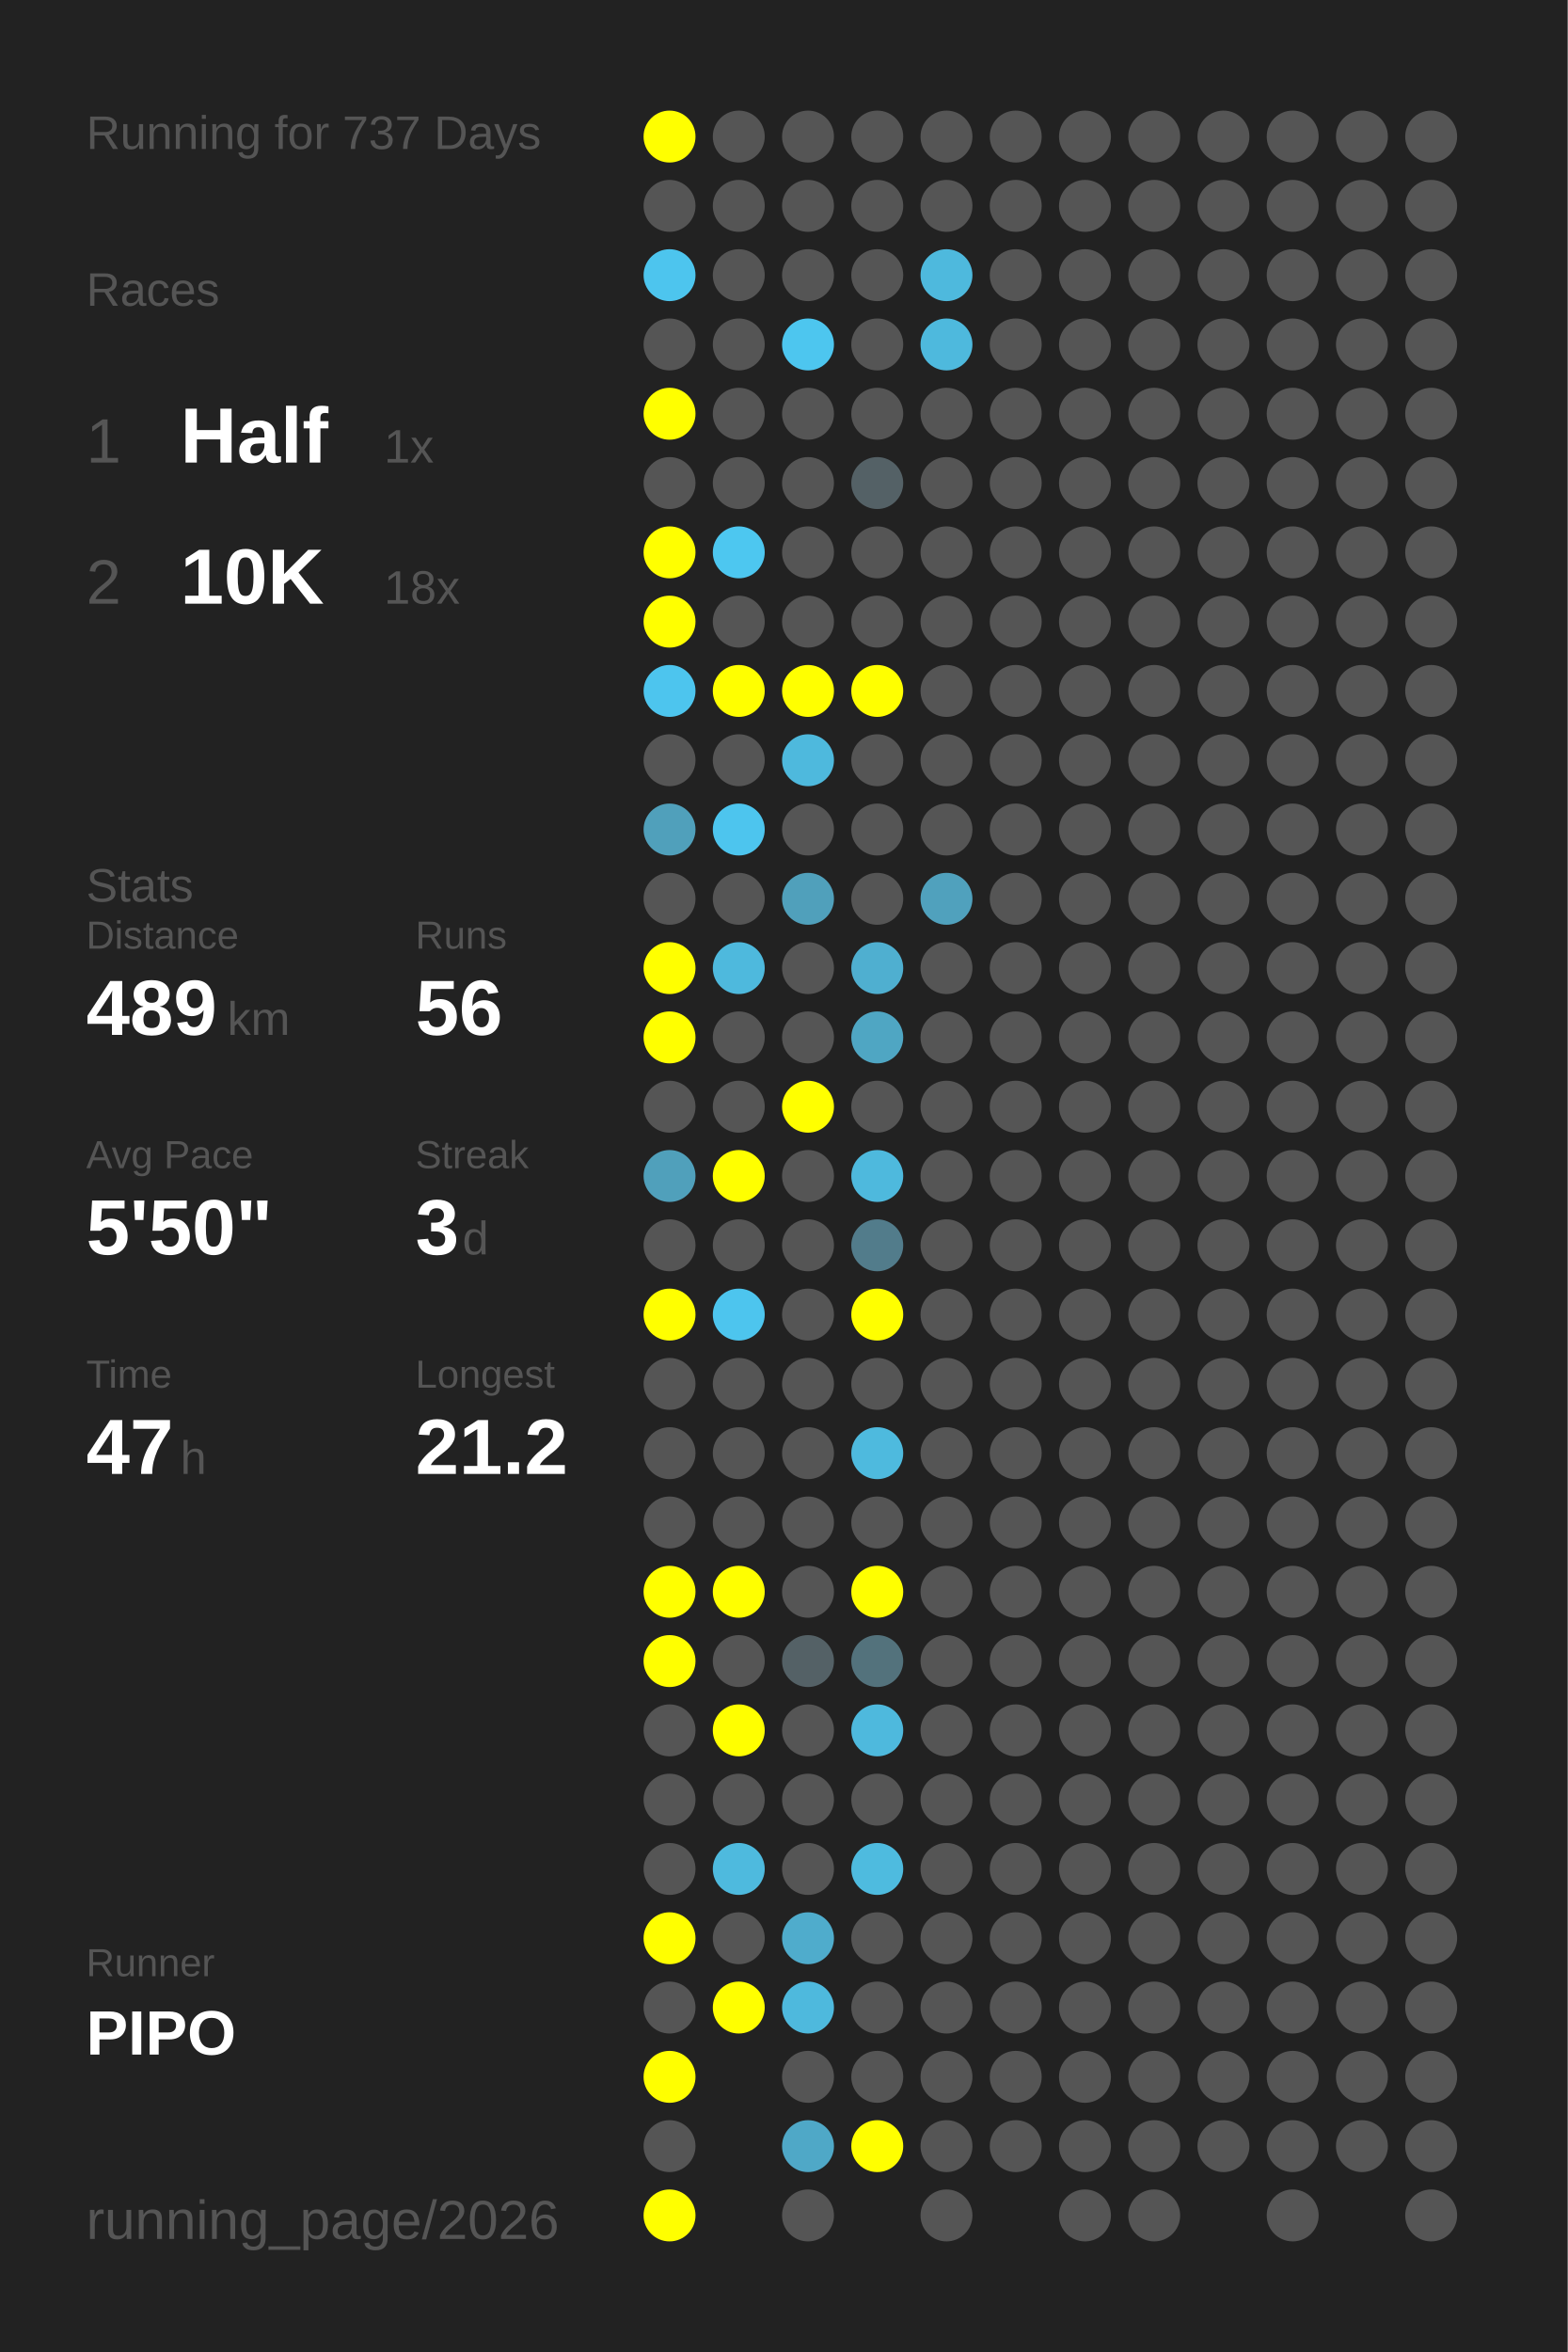
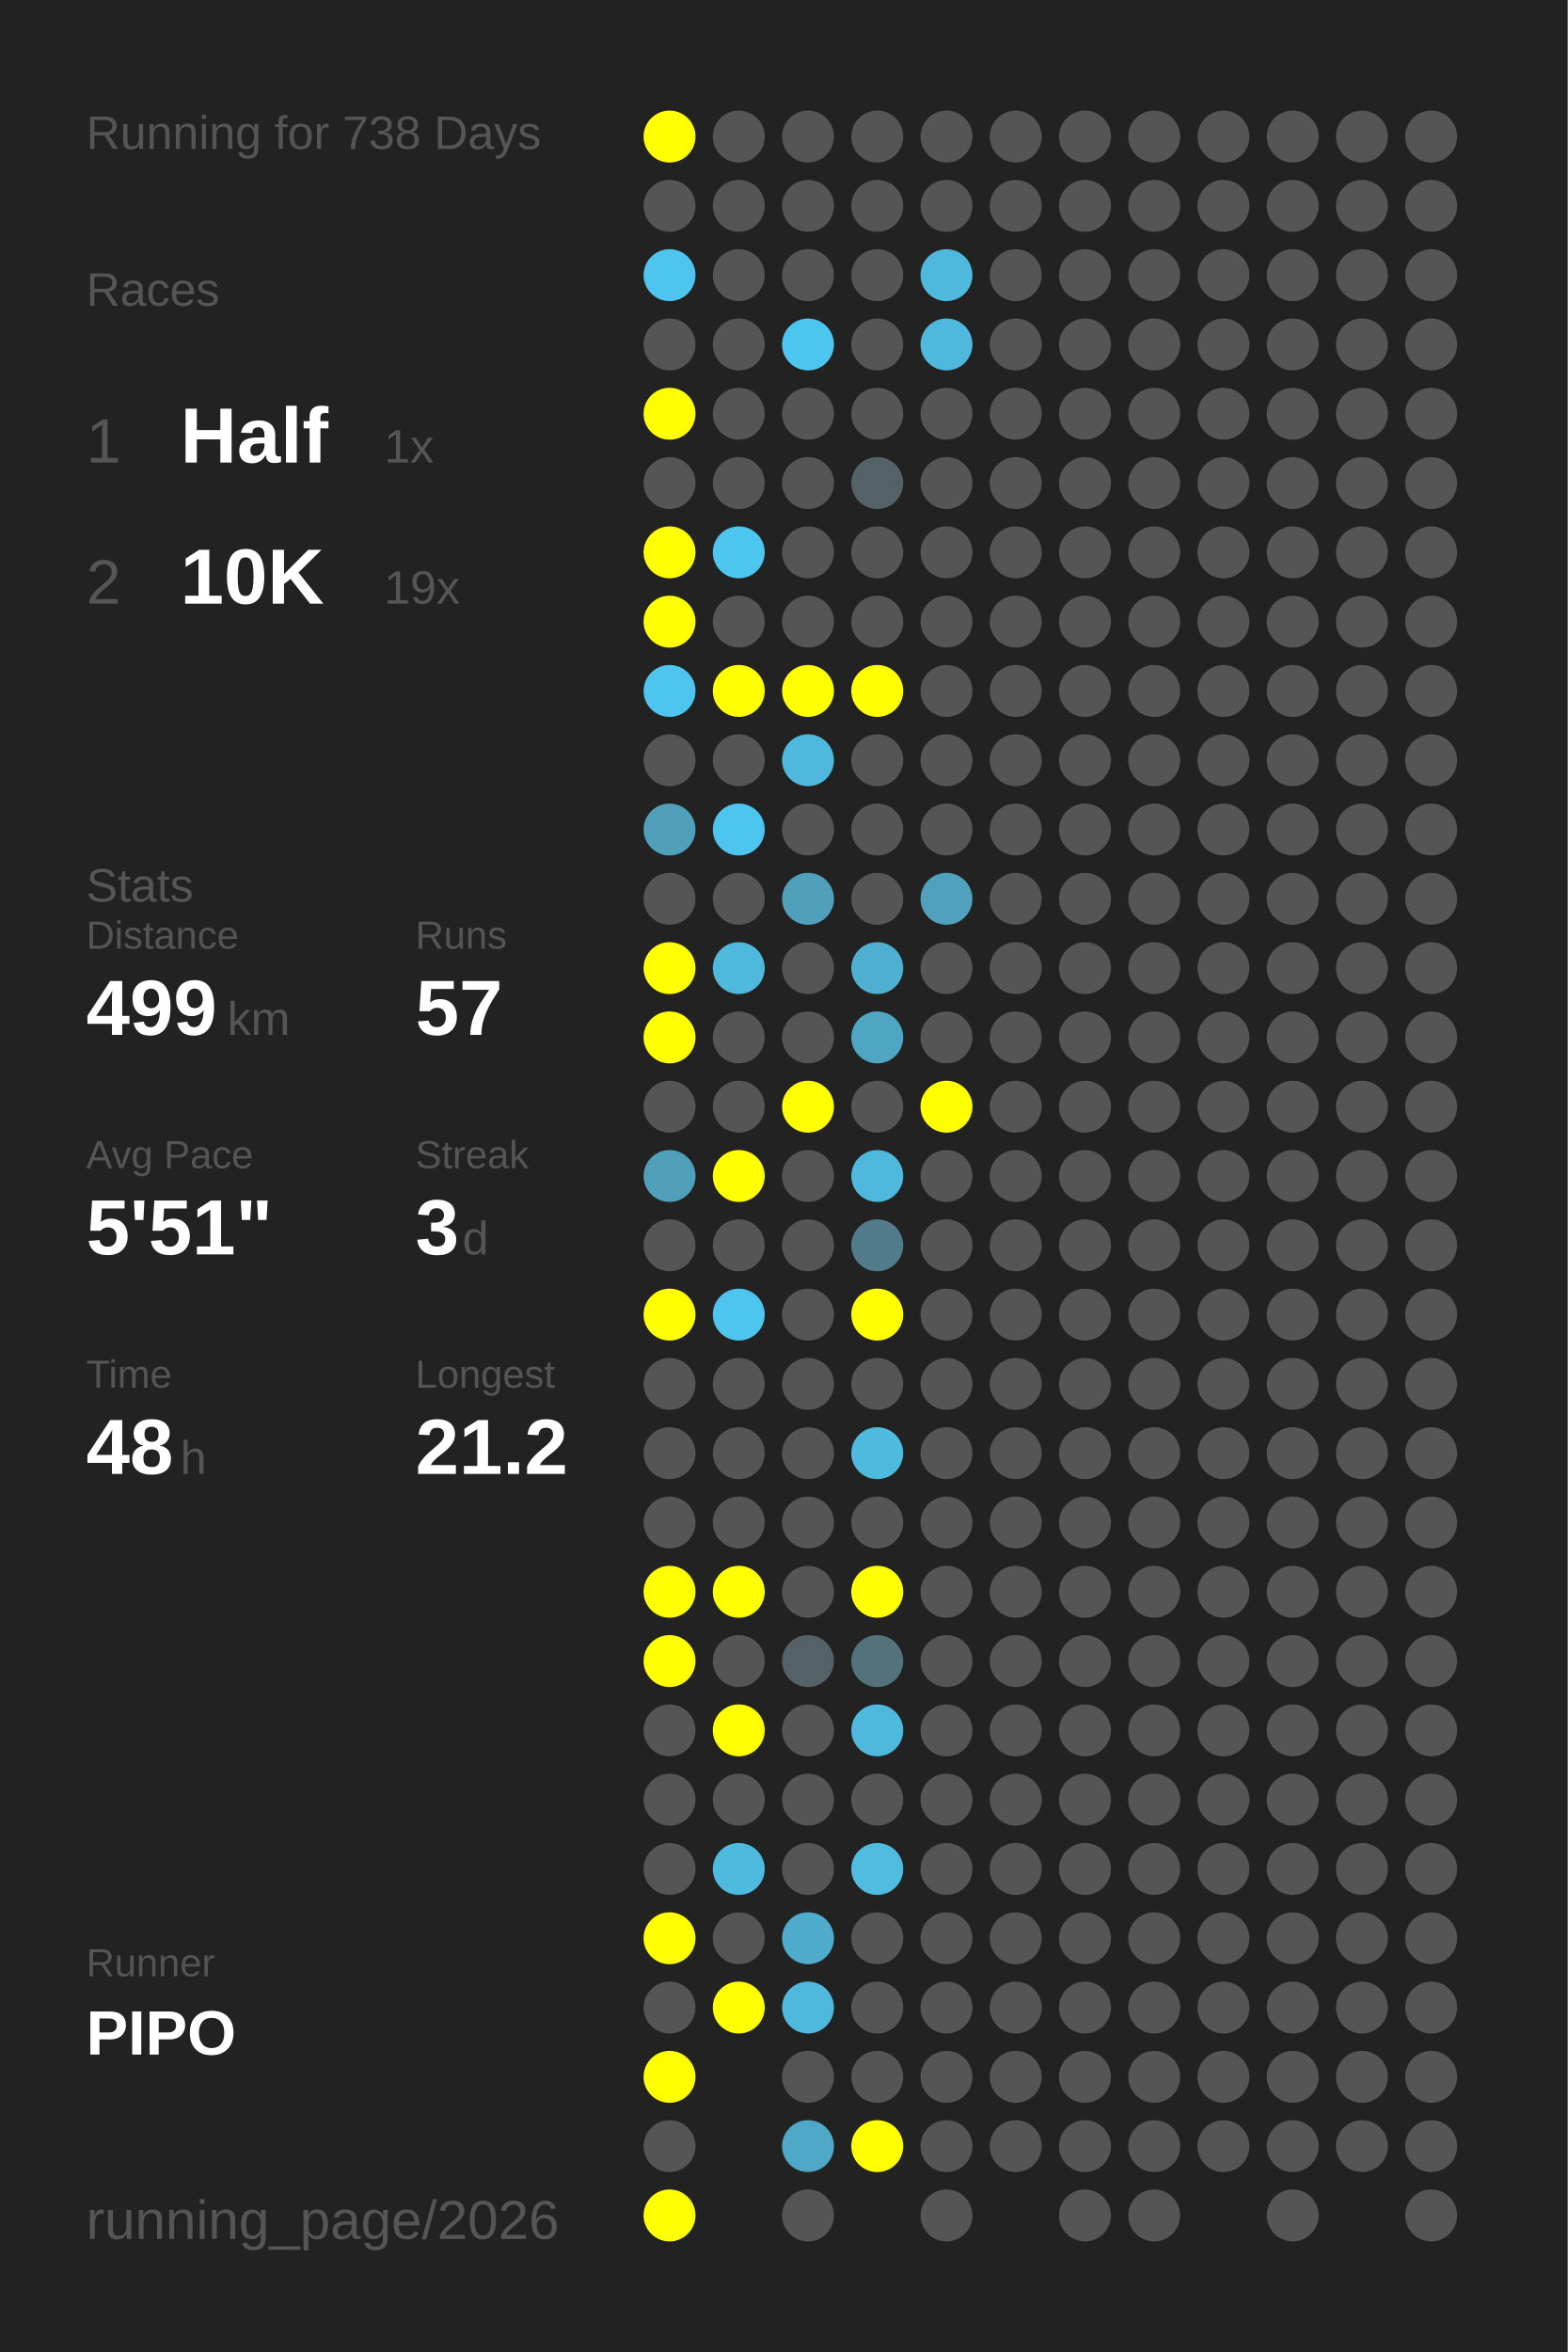
<svg xmlns="http://www.w3.org/2000/svg" baseProfile="full" height="300mm" version="1.1" viewBox="0,0,200,300" width="200mm">
  <defs />
  <rect fill="#222222" height="300" width="200" x="0" y="0" />
-   <text fill="#555555" style="font-size:6px; font-family:Arial;" x="11" y="19">Running for 737 Days</text>
+   <text fill="#555555" style="font-size:6px; font-family:Arial;" x="11" y="19">Running for 738 Days</text>
  <text fill="#555555" style="font-size:6px; font-family:Arial;" x="11" y="39">Races</text>
  <text fill="#555555" style="font-size:8px; font-family:Arial;" x="11" y="59">1</text>
  <text fill="#FFFFFF" style="font-size:10px; font-family:Arial; font-weight:bold;" x="23" y="59">Half</text>
  <text fill="#555555" style="font-size:6px; font-family:Arial;" x="49" y="59">1x</text>
  <text fill="#555555" style="font-size:8px; font-family:Arial;" x="11" y="77">2</text>
  <text fill="#FFFFFF" style="font-size:10px; font-family:Arial; font-weight:bold;" x="23" y="77">10K</text>
-   <text fill="#555555" style="font-size:6px; font-family:Arial;" x="49" y="77">18x</text>
+   <text fill="#555555" style="font-size:6px; font-family:Arial;" x="49" y="77">19x</text>
  <text fill="#555555" style="font-size:6px; font-family:Arial;" x="11" y="115">Stats</text>
  <text fill="#555555" style="font-size:5px; font-family:Arial;" x="11" y="121">Distance</text>
-   <text fill="#FFFFFF" style="font-size:10px; font-family:Arial; font-weight:bold;" x="11" y="132">489</text>
+   <text fill="#FFFFFF" style="font-size:10px; font-family:Arial; font-weight:bold;" x="11" y="132">499</text>
  <text fill="#555555" style="font-size:6px; font-family:Arial;" x="29" y="132">km</text>
  <text fill="#555555" style="font-size:5px; font-family:Arial;" x="53" y="121">Runs</text>
-   <text fill="#FFFFFF" style="font-size:10px; font-family:Arial; font-weight:bold;" x="53" y="132">56</text>
+   <text fill="#FFFFFF" style="font-size:10px; font-family:Arial; font-weight:bold;" x="53" y="132">57</text>
  <text fill="#555555" style="font-size:5px; font-family:Arial;" x="11" y="149">Avg Pace</text>
-   <text fill="#FFFFFF" style="font-size:10px; font-family:Arial; font-weight:bold;" x="11" y="160">5'50"</text>
+   <text fill="#FFFFFF" style="font-size:10px; font-family:Arial; font-weight:bold;" x="11" y="160">5'51"</text>
  <text fill="#555555" style="font-size:5px; font-family:Arial;" x="53" y="149">Streak</text>
  <text fill="#FFFFFF" style="font-size:10px; font-family:Arial; font-weight:bold;" x="53" y="160">3</text>
  <text fill="#555555" style="font-size:6px; font-family:Arial;" x="59" y="160">d</text>
  <text fill="#555555" style="font-size:5px; font-family:Arial;" x="11" y="177">Time</text>
-   <text fill="#FFFFFF" style="font-size:10px; font-family:Arial; font-weight:bold;" x="11" y="188">47</text>
+   <text fill="#FFFFFF" style="font-size:10px; font-family:Arial; font-weight:bold;" x="11" y="188">48</text>
  <text fill="#555555" style="font-size:6px; font-family:Arial;" x="23" y="188">h</text>
  <text fill="#555555" style="font-size:5px; font-family:Arial;" x="53" y="177">Longest</text>
  <text fill="#FFFFFF" style="font-size:10px; font-family:Arial; font-weight:bold;" x="53" y="188">21.2</text>
  <text fill="#555555" style="font-size:5px; font-family:Arial;" x="11" y="252.065">Runner</text>
  <text fill="#FFFFFF" style="font-size:8px; font-family:Arial; font-weight:bold;" x="11" y="262.065">PIPO</text>
  <text fill="#555555" style="font-size:7px; font-family:Arial;" x="11" y="285.581">running_page/2026</text>
  <circle cx="85.417" cy="17.419" fill="#FFFF00" r="3.312" />
  <circle cx="85.417" cy="26.258" fill="#555555" r="3.312" />
  <circle cx="85.417" cy="35.097" fill="#4dc5ee" r="3.312" />
  <circle cx="85.417" cy="43.935" fill="#555555" r="3.312" />
  <circle cx="85.417" cy="52.774" fill="#FFFF00" r="3.312" />
  <circle cx="85.417" cy="61.613" fill="#555555" r="3.312" />
  <circle cx="85.417" cy="70.452" fill="#FFFF00" r="3.312" />
  <circle cx="85.417" cy="79.29" fill="#FFFF00" r="3.312" />
  <circle cx="85.417" cy="88.129" fill="#4dc5ee" r="3.312" />
  <circle cx="85.417" cy="96.968" fill="#555555" r="3.312" />
  <circle cx="85.417" cy="105.806" fill="#50a0bb" r="3.312" />
  <circle cx="85.417" cy="114.645" fill="#555555" r="3.312" />
  <circle cx="85.417" cy="123.484" fill="#FFFF00" r="3.312" />
  <circle cx="85.417" cy="132.323" fill="#FFFF00" r="3.312" />
  <circle cx="85.417" cy="141.161" fill="#555555" r="3.312" />
  <circle cx="85.417" cy="150" fill="#50a0bb" r="3.312" />
  <circle cx="85.417" cy="158.839" fill="#555555" r="3.312" />
  <circle cx="85.417" cy="167.677" fill="#FFFF00" r="3.312" />
  <circle cx="85.417" cy="176.516" fill="#555555" r="3.312" />
  <circle cx="85.417" cy="185.355" fill="#555555" r="3.312" />
  <circle cx="85.417" cy="194.194" fill="#555555" r="3.312" />
  <circle cx="85.417" cy="203.032" fill="#FFFF00" r="3.312" />
  <circle cx="85.417" cy="211.871" fill="#FFFF00" r="3.312" />
  <circle cx="85.417" cy="220.71" fill="#555555" r="3.312" />
  <circle cx="85.417" cy="229.548" fill="#555555" r="3.312" />
  <circle cx="85.417" cy="238.387" fill="#555555" r="3.312" />
  <circle cx="85.417" cy="247.226" fill="#FFFF00" r="3.312" />
  <circle cx="85.417" cy="256.065" fill="#555555" r="3.312" />
  <circle cx="85.417" cy="264.903" fill="#FFFF00" r="3.312" />
  <circle cx="85.417" cy="273.742" fill="#555555" r="3.312" />
  <circle cx="85.417" cy="282.581" fill="#FFFF00" r="3.312" />
  <circle cx="94.25" cy="17.419" fill="#555555" r="3.312" />
  <circle cx="94.25" cy="26.258" fill="#555555" r="3.312" />
  <circle cx="94.25" cy="35.097" fill="#555555" r="3.312" />
  <circle cx="94.25" cy="43.935" fill="#555555" r="3.312" />
  <circle cx="94.25" cy="52.774" fill="#555555" r="3.312" />
  <circle cx="94.25" cy="61.613" fill="#555555" r="3.312" />
  <circle cx="94.25" cy="70.452" fill="#4dc7f0" r="3.312" />
  <circle cx="94.25" cy="79.29" fill="#555555" r="3.312" />
  <circle cx="94.25" cy="88.129" fill="#FFFF00" r="3.312" />
  <circle cx="94.25" cy="96.968" fill="#555555" r="3.312" />
  <circle cx="94.25" cy="105.806" fill="#4dc5ee" r="3.312" />
  <circle cx="94.25" cy="114.645" fill="#555555" r="3.312" />
  <circle cx="94.25" cy="123.484" fill="#4eb9dd" r="3.312" />
  <circle cx="94.25" cy="132.323" fill="#555555" r="3.312" />
  <circle cx="94.25" cy="141.161" fill="#555555" r="3.312" />
  <circle cx="94.25" cy="150" fill="#FFFF00" r="3.312" />
  <circle cx="94.25" cy="158.839" fill="#555555" r="3.312" />
  <circle cx="94.25" cy="167.677" fill="#4dc5ee" r="3.312" />
  <circle cx="94.25" cy="176.516" fill="#555555" r="3.312" />
  <circle cx="94.25" cy="185.355" fill="#555555" r="3.312" />
  <circle cx="94.25" cy="194.194" fill="#555555" r="3.312" />
  <circle cx="94.25" cy="203.032" fill="#FFFF00" r="3.312" />
  <circle cx="94.25" cy="211.871" fill="#555555" r="3.312" />
  <circle cx="94.25" cy="220.71" fill="#FFFF00" r="3.312" />
  <circle cx="94.25" cy="229.548" fill="#555555" r="3.312" />
  <circle cx="94.25" cy="238.387" fill="#4ebade" r="3.312" />
  <circle cx="94.25" cy="247.226" fill="#555555" r="3.312" />
  <circle cx="94.25" cy="256.065" fill="#FFFF00" r="3.312" />
  <circle cx="103.083" cy="17.419" fill="#555555" r="3.312" />
  <circle cx="103.083" cy="26.258" fill="#555555" r="3.312" />
  <circle cx="103.083" cy="35.097" fill="#555555" r="3.312" />
  <circle cx="103.083" cy="43.935" fill="#4dc6ef" r="3.312" />
  <circle cx="103.083" cy="52.774" fill="#555555" r="3.312" />
  <circle cx="103.083" cy="61.613" fill="#555555" r="3.312" />
  <circle cx="103.083" cy="70.452" fill="#555555" r="3.312" />
  <circle cx="103.083" cy="79.29" fill="#555555" r="3.312" />
  <circle cx="103.083" cy="88.129" fill="#FFFF00" r="3.312" />
  <circle cx="103.083" cy="96.968" fill="#4eb9dd" r="3.312" />
  <circle cx="103.083" cy="105.806" fill="#555555" r="3.312" />
  <circle cx="103.083" cy="114.645" fill="#50a0bb" r="3.312" />
  <circle cx="103.083" cy="123.484" fill="#555555" r="3.312" />
  <circle cx="103.083" cy="132.323" fill="#555555" r="3.312" />
  <circle cx="103.083" cy="141.161" fill="#FFFF00" r="3.312" />
  <circle cx="103.083" cy="150" fill="#555555" r="3.312" />
  <circle cx="103.083" cy="158.839" fill="#555555" r="3.312" />
  <circle cx="103.083" cy="167.677" fill="#555555" r="3.312" />
  <circle cx="103.083" cy="176.516" fill="#555555" r="3.312" />
  <circle cx="103.083" cy="185.355" fill="#555555" r="3.312" />
  <circle cx="103.083" cy="194.194" fill="#555555" r="3.312" />
  <circle cx="103.083" cy="203.032" fill="#555555" r="3.312" />
  <circle cx="103.083" cy="211.871" fill="#546166" r="3.312" />
  <circle cx="103.083" cy="220.71" fill="#555555" r="3.312" />
  <circle cx="103.083" cy="229.548" fill="#555555" r="3.312" />
  <circle cx="103.083" cy="238.387" fill="#555555" r="3.312" />
  <circle cx="103.083" cy="247.226" fill="#4faccc" r="3.312" />
  <circle cx="103.083" cy="256.065" fill="#4eb9dd" r="3.312" />
  <circle cx="103.083" cy="264.903" fill="#555555" r="3.312" />
  <circle cx="103.083" cy="273.742" fill="#4fa8c7" r="3.312" />
  <circle cx="103.083" cy="282.581" fill="#555555" r="3.312" />
  <circle cx="111.917" cy="17.419" fill="#555555" r="3.312" />
  <circle cx="111.917" cy="26.258" fill="#555555" r="3.312" />
  <circle cx="111.917" cy="35.097" fill="#555555" r="3.312" />
  <circle cx="111.917" cy="43.935" fill="#555555" r="3.312" />
  <circle cx="111.917" cy="52.774" fill="#555555" r="3.312" />
  <circle cx="111.917" cy="61.613" fill="#546166" r="3.312" />
  <circle cx="111.917" cy="70.452" fill="#555555" r="3.312" />
  <circle cx="111.917" cy="79.29" fill="#555555" r="3.312" />
  <circle cx="111.917" cy="88.129" fill="#FFFF00" r="3.312" />
  <circle cx="111.917" cy="96.968" fill="#555555" r="3.312" />
  <circle cx="111.917" cy="105.806" fill="#555555" r="3.312" />
  <circle cx="111.917" cy="114.645" fill="#555555" r="3.312" />
  <circle cx="111.917" cy="123.484" fill="#4fafd0" r="3.312" />
  <circle cx="111.917" cy="132.323" fill="#4fa6c3" r="3.312" />
  <circle cx="111.917" cy="141.161" fill="#555555" r="3.312" />
  <circle cx="111.917" cy="150" fill="#4eb9dd" r="3.312" />
  <circle cx="111.917" cy="158.839" fill="#527c8b" r="3.312" />
  <circle cx="111.917" cy="167.677" fill="#FFFF00" r="3.312" />
  <circle cx="111.917" cy="176.516" fill="#555555" r="3.312" />
  <circle cx="111.917" cy="185.355" fill="#4ebade" r="3.312" />
  <circle cx="111.917" cy="194.194" fill="#555555" r="3.312" />
  <circle cx="111.917" cy="203.032" fill="#FFFF00" r="3.312" />
  <circle cx="111.917" cy="211.871" fill="#53727c" r="3.312" />
  <circle cx="111.917" cy="220.71" fill="#4eb9dd" r="3.312" />
  <circle cx="111.917" cy="229.548" fill="#555555" r="3.312" />
  <circle cx="111.917" cy="238.387" fill="#4ebbdf" r="3.312" />
  <circle cx="111.917" cy="247.226" fill="#555555" r="3.312" />
  <circle cx="111.917" cy="256.065" fill="#555555" r="3.312" />
  <circle cx="111.917" cy="264.903" fill="#555555" r="3.312" />
  <circle cx="111.917" cy="273.742" fill="#FFFF00" r="3.312" />
  <circle cx="120.75" cy="17.419" fill="#555555" r="3.312" />
  <circle cx="120.75" cy="26.258" fill="#555555" r="3.312" />
  <circle cx="120.75" cy="35.097" fill="#4eb9dd" r="3.312" />
  <circle cx="120.75" cy="43.935" fill="#4eb9dd" r="3.312" />
  <circle cx="120.75" cy="52.774" fill="#555555" r="3.312" />
  <circle cx="120.75" cy="61.613" fill="#555555" r="3.312" />
  <circle cx="120.75" cy="70.452" fill="#555555" r="3.312" />
  <circle cx="120.75" cy="79.29" fill="#555555" r="3.312" />
  <circle cx="120.75" cy="88.129" fill="#555555" r="3.312" />
  <circle cx="120.75" cy="96.968" fill="#555555" r="3.312" />
  <circle cx="120.75" cy="105.806" fill="#555555" r="3.312" />
  <circle cx="120.75" cy="114.645" fill="#50a1bd" r="3.312" />
  <circle cx="120.75" cy="123.484" fill="#555555" r="3.312" />
  <circle cx="120.75" cy="132.323" fill="#555555" r="3.312" />
-   <circle cx="120.75" cy="141.161" fill="#555555" r="3.312" />
+   <circle cx="120.75" cy="141.161" fill="#FFFF00" r="3.312" />
  <circle cx="120.75" cy="150" fill="#555555" r="3.312" />
  <circle cx="120.75" cy="158.839" fill="#555555" r="3.312" />
  <circle cx="120.75" cy="167.677" fill="#555555" r="3.312" />
  <circle cx="120.75" cy="176.516" fill="#555555" r="3.312" />
  <circle cx="120.75" cy="185.355" fill="#555555" r="3.312" />
  <circle cx="120.75" cy="194.194" fill="#555555" r="3.312" />
  <circle cx="120.75" cy="203.032" fill="#555555" r="3.312" />
  <circle cx="120.75" cy="211.871" fill="#555555" r="3.312" />
  <circle cx="120.75" cy="220.71" fill="#555555" r="3.312" />
  <circle cx="120.75" cy="229.548" fill="#555555" r="3.312" />
  <circle cx="120.75" cy="238.387" fill="#555555" r="3.312" />
  <circle cx="120.75" cy="247.226" fill="#555555" r="3.312" />
  <circle cx="120.75" cy="256.065" fill="#555555" r="3.312" />
  <circle cx="120.75" cy="264.903" fill="#555555" r="3.312" />
  <circle cx="120.75" cy="273.742" fill="#555555" r="3.312" />
  <circle cx="120.75" cy="282.581" fill="#555555" r="3.312" />
  <circle cx="129.583" cy="17.419" fill="#555555" r="3.312" />
  <circle cx="129.583" cy="26.258" fill="#555555" r="3.312" />
  <circle cx="129.583" cy="35.097" fill="#555555" r="3.312" />
  <circle cx="129.583" cy="43.935" fill="#555555" r="3.312" />
  <circle cx="129.583" cy="52.774" fill="#555555" r="3.312" />
  <circle cx="129.583" cy="61.613" fill="#555555" r="3.312" />
  <circle cx="129.583" cy="70.452" fill="#555555" r="3.312" />
  <circle cx="129.583" cy="79.29" fill="#555555" r="3.312" />
  <circle cx="129.583" cy="88.129" fill="#555555" r="3.312" />
  <circle cx="129.583" cy="96.968" fill="#555555" r="3.312" />
  <circle cx="129.583" cy="105.806" fill="#555555" r="3.312" />
  <circle cx="129.583" cy="114.645" fill="#555555" r="3.312" />
  <circle cx="129.583" cy="123.484" fill="#555555" r="3.312" />
  <circle cx="129.583" cy="132.323" fill="#555555" r="3.312" />
  <circle cx="129.583" cy="141.161" fill="#555555" r="3.312" />
  <circle cx="129.583" cy="150" fill="#555555" r="3.312" />
  <circle cx="129.583" cy="158.839" fill="#555555" r="3.312" />
  <circle cx="129.583" cy="167.677" fill="#555555" r="3.312" />
  <circle cx="129.583" cy="176.516" fill="#555555" r="3.312" />
  <circle cx="129.583" cy="185.355" fill="#555555" r="3.312" />
  <circle cx="129.583" cy="194.194" fill="#555555" r="3.312" />
  <circle cx="129.583" cy="203.032" fill="#555555" r="3.312" />
  <circle cx="129.583" cy="211.871" fill="#555555" r="3.312" />
  <circle cx="129.583" cy="220.71" fill="#555555" r="3.312" />
  <circle cx="129.583" cy="229.548" fill="#555555" r="3.312" />
  <circle cx="129.583" cy="238.387" fill="#555555" r="3.312" />
  <circle cx="129.583" cy="247.226" fill="#555555" r="3.312" />
  <circle cx="129.583" cy="256.065" fill="#555555" r="3.312" />
  <circle cx="129.583" cy="264.903" fill="#555555" r="3.312" />
  <circle cx="129.583" cy="273.742" fill="#555555" r="3.312" />
  <circle cx="138.417" cy="17.419" fill="#555555" r="3.312" />
  <circle cx="138.417" cy="26.258" fill="#555555" r="3.312" />
  <circle cx="138.417" cy="35.097" fill="#555555" r="3.312" />
  <circle cx="138.417" cy="43.935" fill="#555555" r="3.312" />
  <circle cx="138.417" cy="52.774" fill="#555555" r="3.312" />
  <circle cx="138.417" cy="61.613" fill="#555555" r="3.312" />
  <circle cx="138.417" cy="70.452" fill="#555555" r="3.312" />
  <circle cx="138.417" cy="79.29" fill="#555555" r="3.312" />
  <circle cx="138.417" cy="88.129" fill="#555555" r="3.312" />
  <circle cx="138.417" cy="96.968" fill="#555555" r="3.312" />
  <circle cx="138.417" cy="105.806" fill="#555555" r="3.312" />
  <circle cx="138.417" cy="114.645" fill="#555555" r="3.312" />
  <circle cx="138.417" cy="123.484" fill="#555555" r="3.312" />
  <circle cx="138.417" cy="132.323" fill="#555555" r="3.312" />
  <circle cx="138.417" cy="141.161" fill="#555555" r="3.312" />
  <circle cx="138.417" cy="150" fill="#555555" r="3.312" />
  <circle cx="138.417" cy="158.839" fill="#555555" r="3.312" />
  <circle cx="138.417" cy="167.677" fill="#555555" r="3.312" />
  <circle cx="138.417" cy="176.516" fill="#555555" r="3.312" />
  <circle cx="138.417" cy="185.355" fill="#555555" r="3.312" />
  <circle cx="138.417" cy="194.194" fill="#555555" r="3.312" />
  <circle cx="138.417" cy="203.032" fill="#555555" r="3.312" />
  <circle cx="138.417" cy="211.871" fill="#555555" r="3.312" />
  <circle cx="138.417" cy="220.71" fill="#555555" r="3.312" />
  <circle cx="138.417" cy="229.548" fill="#555555" r="3.312" />
  <circle cx="138.417" cy="238.387" fill="#555555" r="3.312" />
  <circle cx="138.417" cy="247.226" fill="#555555" r="3.312" />
  <circle cx="138.417" cy="256.065" fill="#555555" r="3.312" />
  <circle cx="138.417" cy="264.903" fill="#555555" r="3.312" />
  <circle cx="138.417" cy="273.742" fill="#555555" r="3.312" />
  <circle cx="138.417" cy="282.581" fill="#555555" r="3.312" />
  <circle cx="147.25" cy="17.419" fill="#555555" r="3.312" />
  <circle cx="147.25" cy="26.258" fill="#555555" r="3.312" />
  <circle cx="147.25" cy="35.097" fill="#555555" r="3.312" />
  <circle cx="147.25" cy="43.935" fill="#555555" r="3.312" />
  <circle cx="147.25" cy="52.774" fill="#555555" r="3.312" />
  <circle cx="147.25" cy="61.613" fill="#555555" r="3.312" />
  <circle cx="147.25" cy="70.452" fill="#555555" r="3.312" />
  <circle cx="147.25" cy="79.29" fill="#555555" r="3.312" />
  <circle cx="147.25" cy="88.129" fill="#555555" r="3.312" />
  <circle cx="147.25" cy="96.968" fill="#555555" r="3.312" />
  <circle cx="147.25" cy="105.806" fill="#555555" r="3.312" />
  <circle cx="147.25" cy="114.645" fill="#555555" r="3.312" />
  <circle cx="147.25" cy="123.484" fill="#555555" r="3.312" />
  <circle cx="147.25" cy="132.323" fill="#555555" r="3.312" />
  <circle cx="147.25" cy="141.161" fill="#555555" r="3.312" />
  <circle cx="147.25" cy="150" fill="#555555" r="3.312" />
  <circle cx="147.25" cy="158.839" fill="#555555" r="3.312" />
  <circle cx="147.25" cy="167.677" fill="#555555" r="3.312" />
  <circle cx="147.25" cy="176.516" fill="#555555" r="3.312" />
  <circle cx="147.25" cy="185.355" fill="#555555" r="3.312" />
  <circle cx="147.25" cy="194.194" fill="#555555" r="3.312" />
  <circle cx="147.25" cy="203.032" fill="#555555" r="3.312" />
  <circle cx="147.25" cy="211.871" fill="#555555" r="3.312" />
  <circle cx="147.25" cy="220.71" fill="#555555" r="3.312" />
  <circle cx="147.25" cy="229.548" fill="#555555" r="3.312" />
  <circle cx="147.25" cy="238.387" fill="#555555" r="3.312" />
  <circle cx="147.25" cy="247.226" fill="#555555" r="3.312" />
  <circle cx="147.25" cy="256.065" fill="#555555" r="3.312" />
  <circle cx="147.25" cy="264.903" fill="#555555" r="3.312" />
  <circle cx="147.25" cy="273.742" fill="#555555" r="3.312" />
  <circle cx="147.25" cy="282.581" fill="#555555" r="3.312" />
  <circle cx="156.083" cy="17.419" fill="#555555" r="3.312" />
  <circle cx="156.083" cy="26.258" fill="#555555" r="3.312" />
  <circle cx="156.083" cy="35.097" fill="#555555" r="3.312" />
  <circle cx="156.083" cy="43.935" fill="#555555" r="3.312" />
  <circle cx="156.083" cy="52.774" fill="#555555" r="3.312" />
  <circle cx="156.083" cy="61.613" fill="#555555" r="3.312" />
  <circle cx="156.083" cy="70.452" fill="#555555" r="3.312" />
  <circle cx="156.083" cy="79.29" fill="#555555" r="3.312" />
  <circle cx="156.083" cy="88.129" fill="#555555" r="3.312" />
  <circle cx="156.083" cy="96.968" fill="#555555" r="3.312" />
  <circle cx="156.083" cy="105.806" fill="#555555" r="3.312" />
  <circle cx="156.083" cy="114.645" fill="#555555" r="3.312" />
  <circle cx="156.083" cy="123.484" fill="#555555" r="3.312" />
  <circle cx="156.083" cy="132.323" fill="#555555" r="3.312" />
  <circle cx="156.083" cy="141.161" fill="#555555" r="3.312" />
  <circle cx="156.083" cy="150" fill="#555555" r="3.312" />
  <circle cx="156.083" cy="158.839" fill="#555555" r="3.312" />
  <circle cx="156.083" cy="167.677" fill="#555555" r="3.312" />
  <circle cx="156.083" cy="176.516" fill="#555555" r="3.312" />
  <circle cx="156.083" cy="185.355" fill="#555555" r="3.312" />
  <circle cx="156.083" cy="194.194" fill="#555555" r="3.312" />
  <circle cx="156.083" cy="203.032" fill="#555555" r="3.312" />
  <circle cx="156.083" cy="211.871" fill="#555555" r="3.312" />
  <circle cx="156.083" cy="220.71" fill="#555555" r="3.312" />
  <circle cx="156.083" cy="229.548" fill="#555555" r="3.312" />
  <circle cx="156.083" cy="238.387" fill="#555555" r="3.312" />
  <circle cx="156.083" cy="247.226" fill="#555555" r="3.312" />
  <circle cx="156.083" cy="256.065" fill="#555555" r="3.312" />
  <circle cx="156.083" cy="264.903" fill="#555555" r="3.312" />
  <circle cx="156.083" cy="273.742" fill="#555555" r="3.312" />
  <circle cx="164.917" cy="17.419" fill="#555555" r="3.312" />
  <circle cx="164.917" cy="26.258" fill="#555555" r="3.312" />
  <circle cx="164.917" cy="35.097" fill="#555555" r="3.312" />
  <circle cx="164.917" cy="43.935" fill="#555555" r="3.312" />
  <circle cx="164.917" cy="52.774" fill="#555555" r="3.312" />
  <circle cx="164.917" cy="61.613" fill="#555555" r="3.312" />
  <circle cx="164.917" cy="70.452" fill="#555555" r="3.312" />
  <circle cx="164.917" cy="79.29" fill="#555555" r="3.312" />
  <circle cx="164.917" cy="88.129" fill="#555555" r="3.312" />
  <circle cx="164.917" cy="96.968" fill="#555555" r="3.312" />
  <circle cx="164.917" cy="105.806" fill="#555555" r="3.312" />
  <circle cx="164.917" cy="114.645" fill="#555555" r="3.312" />
  <circle cx="164.917" cy="123.484" fill="#555555" r="3.312" />
  <circle cx="164.917" cy="132.323" fill="#555555" r="3.312" />
  <circle cx="164.917" cy="141.161" fill="#555555" r="3.312" />
  <circle cx="164.917" cy="150" fill="#555555" r="3.312" />
  <circle cx="164.917" cy="158.839" fill="#555555" r="3.312" />
  <circle cx="164.917" cy="167.677" fill="#555555" r="3.312" />
  <circle cx="164.917" cy="176.516" fill="#555555" r="3.312" />
  <circle cx="164.917" cy="185.355" fill="#555555" r="3.312" />
  <circle cx="164.917" cy="194.194" fill="#555555" r="3.312" />
  <circle cx="164.917" cy="203.032" fill="#555555" r="3.312" />
  <circle cx="164.917" cy="211.871" fill="#555555" r="3.312" />
  <circle cx="164.917" cy="220.71" fill="#555555" r="3.312" />
  <circle cx="164.917" cy="229.548" fill="#555555" r="3.312" />
  <circle cx="164.917" cy="238.387" fill="#555555" r="3.312" />
  <circle cx="164.917" cy="247.226" fill="#555555" r="3.312" />
  <circle cx="164.917" cy="256.065" fill="#555555" r="3.312" />
  <circle cx="164.917" cy="264.903" fill="#555555" r="3.312" />
  <circle cx="164.917" cy="273.742" fill="#555555" r="3.312" />
  <circle cx="164.917" cy="282.581" fill="#555555" r="3.312" />
  <circle cx="173.75" cy="17.419" fill="#555555" r="3.312" />
  <circle cx="173.75" cy="26.258" fill="#555555" r="3.312" />
  <circle cx="173.75" cy="35.097" fill="#555555" r="3.312" />
  <circle cx="173.75" cy="43.935" fill="#555555" r="3.312" />
  <circle cx="173.75" cy="52.774" fill="#555555" r="3.312" />
  <circle cx="173.75" cy="61.613" fill="#555555" r="3.312" />
  <circle cx="173.75" cy="70.452" fill="#555555" r="3.312" />
  <circle cx="173.75" cy="79.29" fill="#555555" r="3.312" />
  <circle cx="173.75" cy="88.129" fill="#555555" r="3.312" />
  <circle cx="173.75" cy="96.968" fill="#555555" r="3.312" />
  <circle cx="173.75" cy="105.806" fill="#555555" r="3.312" />
  <circle cx="173.75" cy="114.645" fill="#555555" r="3.312" />
  <circle cx="173.75" cy="123.484" fill="#555555" r="3.312" />
  <circle cx="173.75" cy="132.323" fill="#555555" r="3.312" />
  <circle cx="173.75" cy="141.161" fill="#555555" r="3.312" />
  <circle cx="173.75" cy="150" fill="#555555" r="3.312" />
  <circle cx="173.75" cy="158.839" fill="#555555" r="3.312" />
  <circle cx="173.75" cy="167.677" fill="#555555" r="3.312" />
  <circle cx="173.75" cy="176.516" fill="#555555" r="3.312" />
  <circle cx="173.75" cy="185.355" fill="#555555" r="3.312" />
  <circle cx="173.75" cy="194.194" fill="#555555" r="3.312" />
  <circle cx="173.75" cy="203.032" fill="#555555" r="3.312" />
  <circle cx="173.75" cy="211.871" fill="#555555" r="3.312" />
  <circle cx="173.75" cy="220.71" fill="#555555" r="3.312" />
  <circle cx="173.75" cy="229.548" fill="#555555" r="3.312" />
  <circle cx="173.75" cy="238.387" fill="#555555" r="3.312" />
  <circle cx="173.75" cy="247.226" fill="#555555" r="3.312" />
  <circle cx="173.75" cy="256.065" fill="#555555" r="3.312" />
  <circle cx="173.75" cy="264.903" fill="#555555" r="3.312" />
  <circle cx="173.75" cy="273.742" fill="#555555" r="3.312" />
  <circle cx="182.583" cy="17.419" fill="#555555" r="3.312" />
  <circle cx="182.583" cy="26.258" fill="#555555" r="3.312" />
  <circle cx="182.583" cy="35.097" fill="#555555" r="3.312" />
  <circle cx="182.583" cy="43.935" fill="#555555" r="3.312" />
  <circle cx="182.583" cy="52.774" fill="#555555" r="3.312" />
  <circle cx="182.583" cy="61.613" fill="#555555" r="3.312" />
  <circle cx="182.583" cy="70.452" fill="#555555" r="3.312" />
  <circle cx="182.583" cy="79.29" fill="#555555" r="3.312" />
  <circle cx="182.583" cy="88.129" fill="#555555" r="3.312" />
  <circle cx="182.583" cy="96.968" fill="#555555" r="3.312" />
  <circle cx="182.583" cy="105.806" fill="#555555" r="3.312" />
  <circle cx="182.583" cy="114.645" fill="#555555" r="3.312" />
  <circle cx="182.583" cy="123.484" fill="#555555" r="3.312" />
  <circle cx="182.583" cy="132.323" fill="#555555" r="3.312" />
  <circle cx="182.583" cy="141.161" fill="#555555" r="3.312" />
  <circle cx="182.583" cy="150" fill="#555555" r="3.312" />
  <circle cx="182.583" cy="158.839" fill="#555555" r="3.312" />
  <circle cx="182.583" cy="167.677" fill="#555555" r="3.312" />
  <circle cx="182.583" cy="176.516" fill="#555555" r="3.312" />
  <circle cx="182.583" cy="185.355" fill="#555555" r="3.312" />
  <circle cx="182.583" cy="194.194" fill="#555555" r="3.312" />
  <circle cx="182.583" cy="203.032" fill="#555555" r="3.312" />
  <circle cx="182.583" cy="211.871" fill="#555555" r="3.312" />
  <circle cx="182.583" cy="220.71" fill="#555555" r="3.312" />
  <circle cx="182.583" cy="229.548" fill="#555555" r="3.312" />
  <circle cx="182.583" cy="238.387" fill="#555555" r="3.312" />
  <circle cx="182.583" cy="247.226" fill="#555555" r="3.312" />
  <circle cx="182.583" cy="256.065" fill="#555555" r="3.312" />
  <circle cx="182.583" cy="264.903" fill="#555555" r="3.312" />
  <circle cx="182.583" cy="273.742" fill="#555555" r="3.312" />
  <circle cx="182.583" cy="282.581" fill="#555555" r="3.312" />
</svg>
